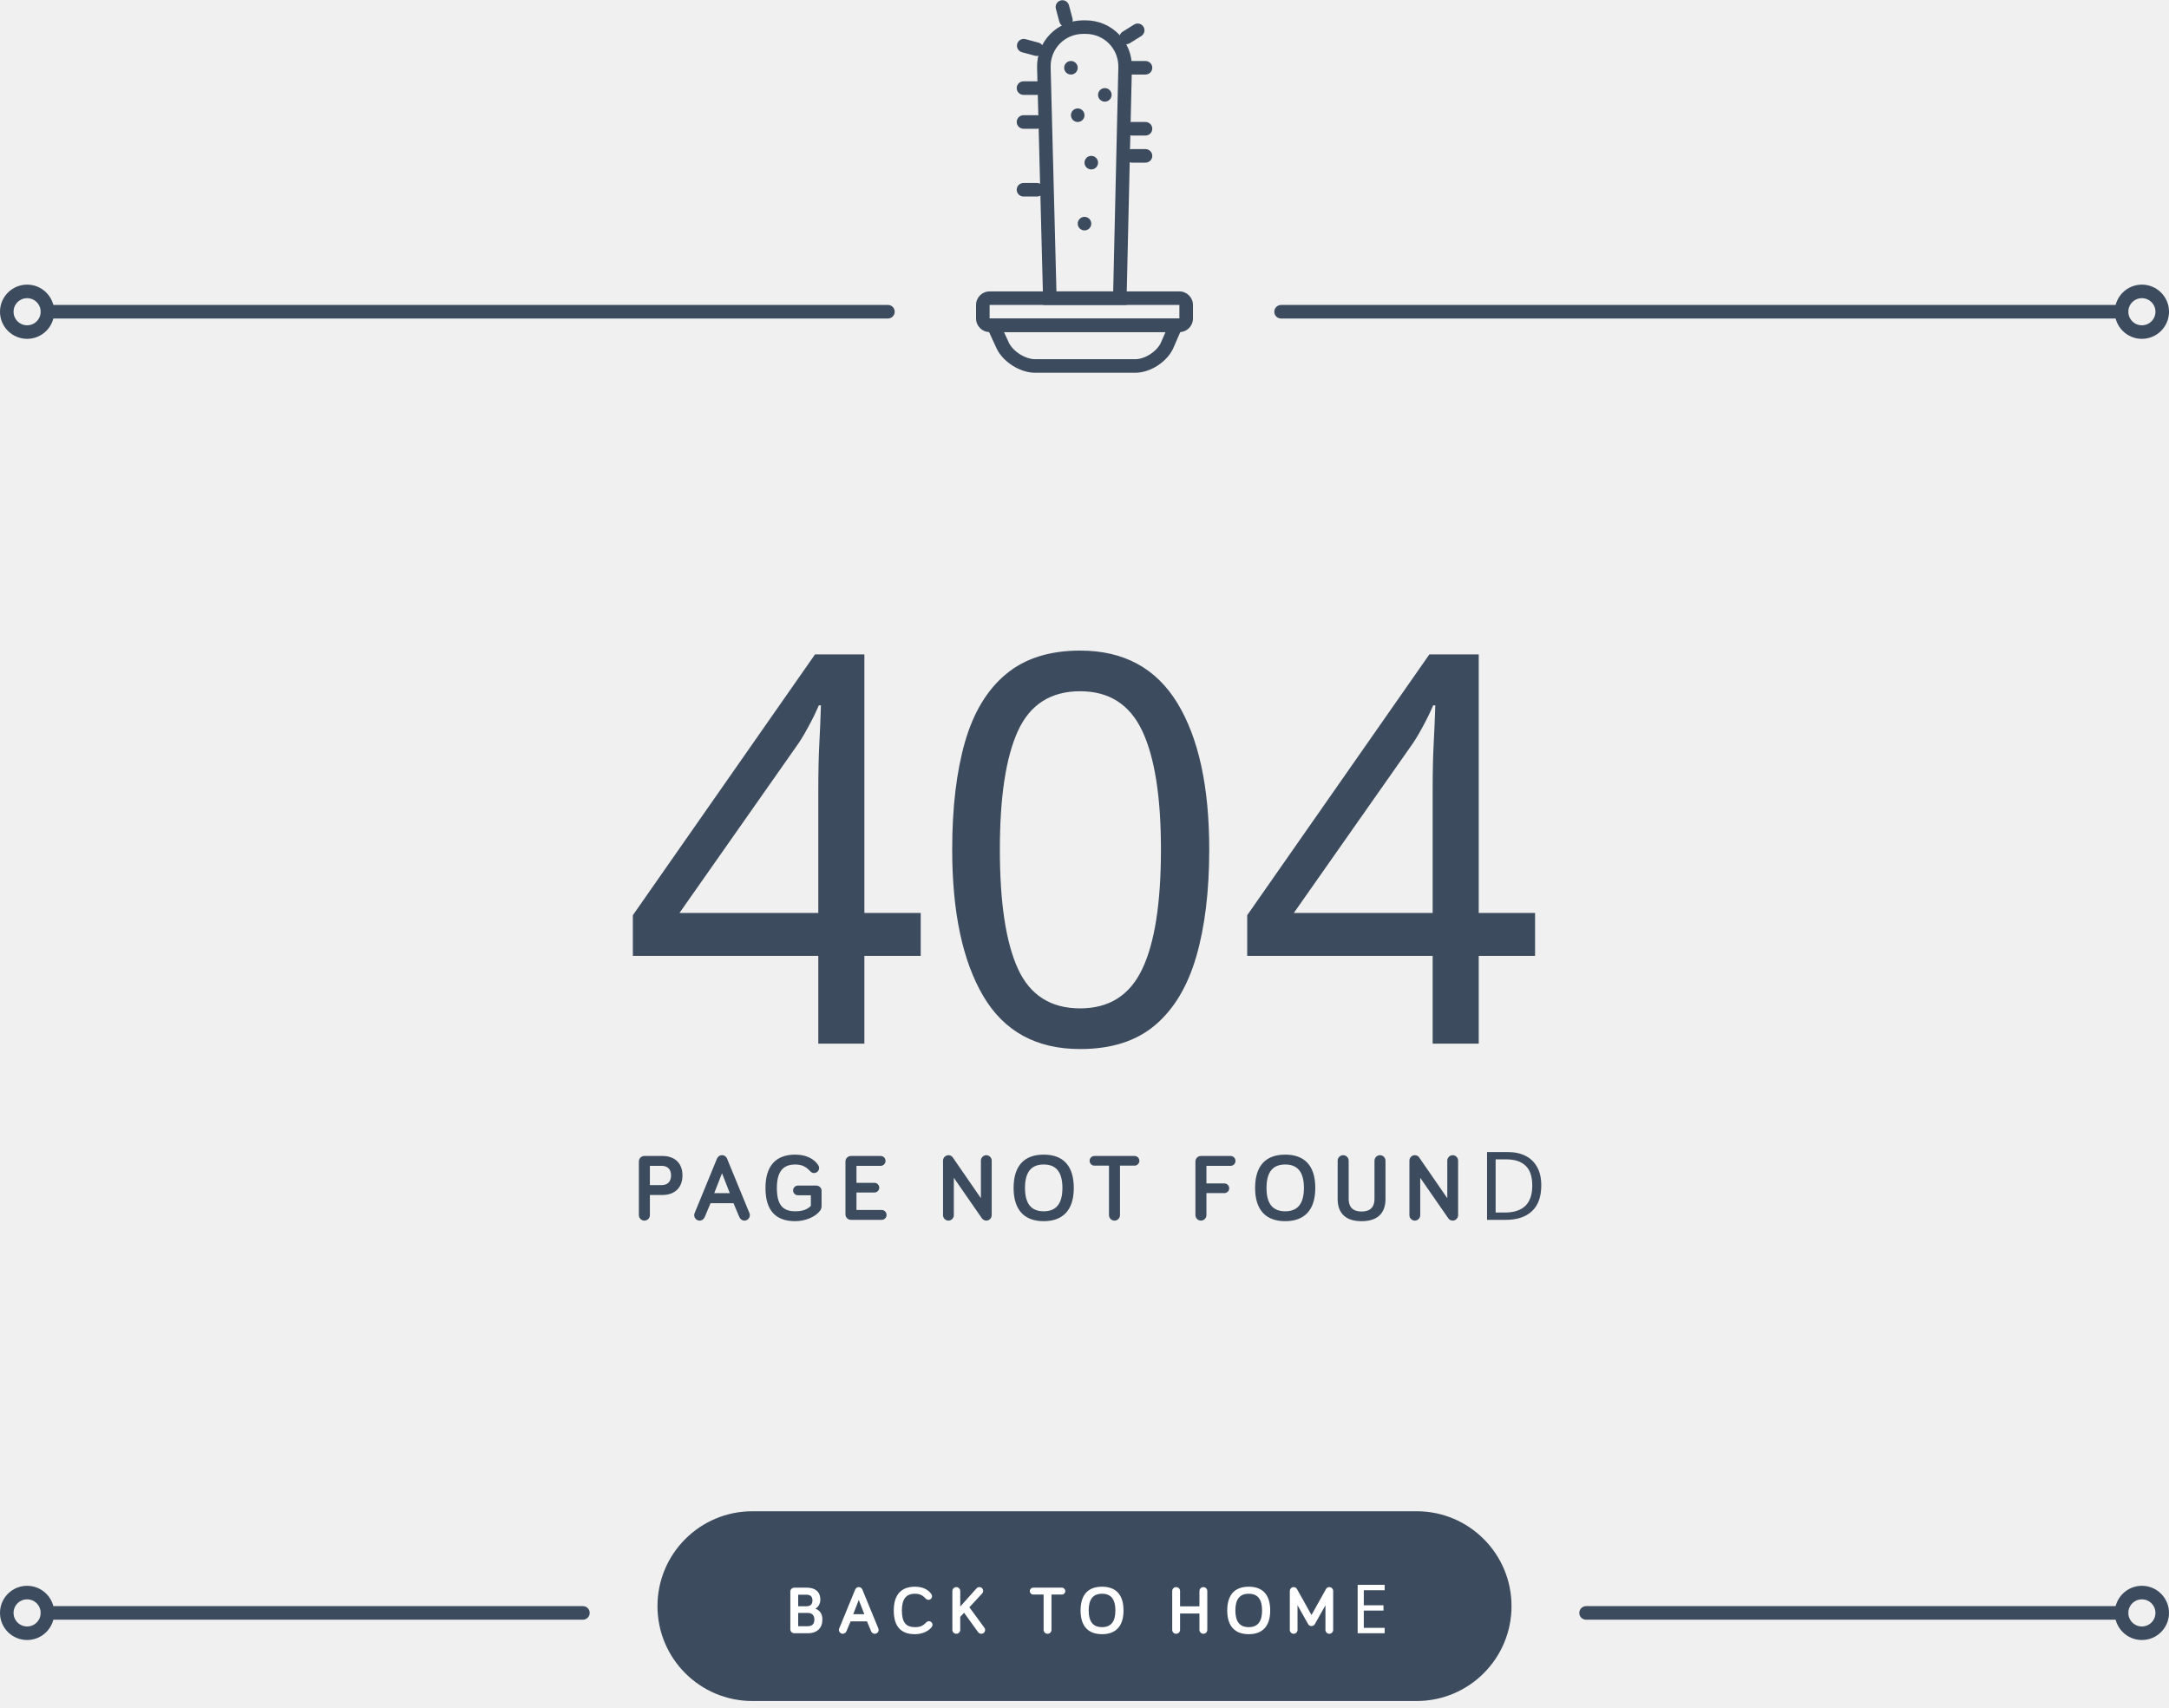
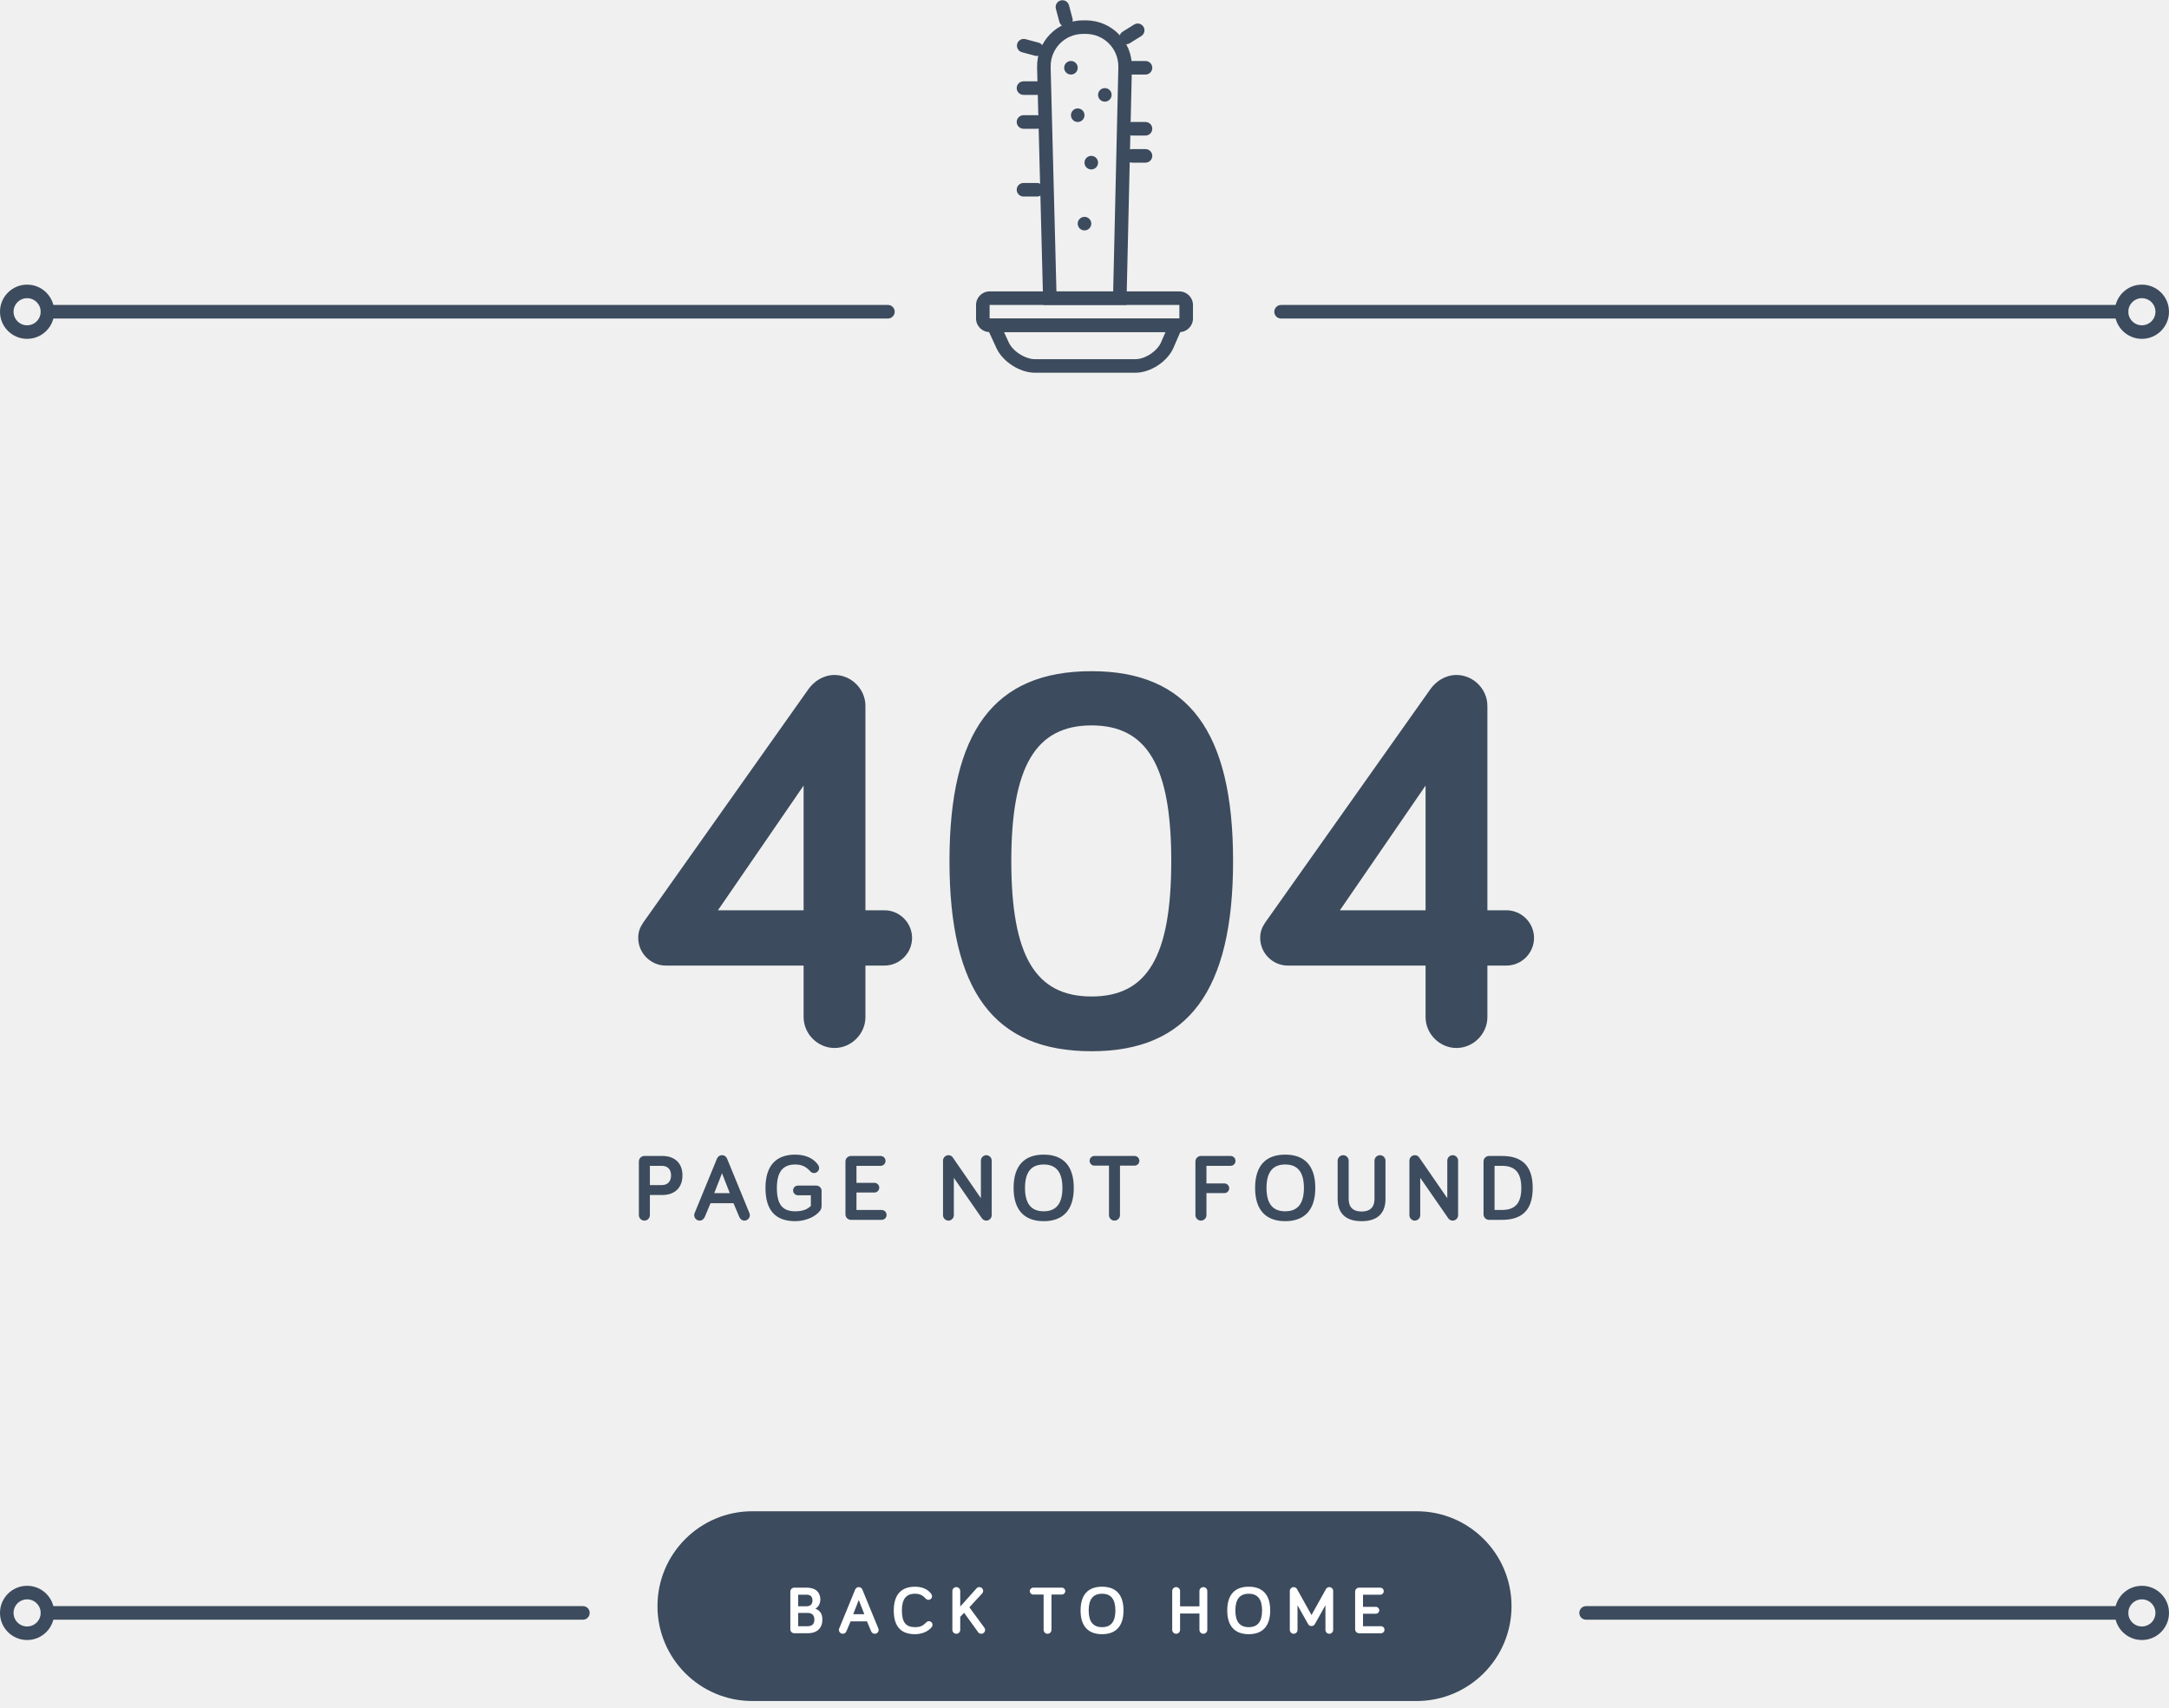
<svg xmlns="http://www.w3.org/2000/svg" xmlns:xlink="http://www.w3.org/1999/xlink" width="320" height="252" viewBox="0 0 320 252">
  <defs>
    <path id="a" d="M132 46c0 .552-.456 1-.996 1H6.996C6.446 47 6 46.556 6 46c0-.552.456-1 .996-1h124.008c.55 0 .996.444.996 1z" />
  </defs>
  <clipPath id="b">
    <use xlink:href="#a" overflow="visible" />
  </clipPath>
  <path clip-path="url(#b)" fill="none" stroke="#3C4B5D" stroke-width="4" stroke-miterlimit="10" d="M132 46c0 .552-.456 1-.996 1H6.996C6.446 47 6 46.556 6 46c0-.552.456-1 .996-1h124.008c.55 0 .996.444.996 1z" />
  <defs>
    <path id="c" d="M314 46c0 .552-.456 1-.996 1H188.996c-.55 0-.996-.444-.996-1 0-.552.456-1 .996-1h124.008c.55 0 .996.444.996 1z" />
  </defs>
  <clipPath id="d">
    <use xlink:href="#c" overflow="visible" />
  </clipPath>
  <path clip-path="url(#d)" fill="none" stroke="#3C4B5D" stroke-width="4" stroke-miterlimit="10" d="M314 46c0 .552-.456 1-.996 1H188.996c-.55 0-.996-.444-.996-1 0-.552.456-1 .996-1h124.008c.55 0 .996.444.996 1z" />
  <defs>
    <path id="e" d="M87 238c0 .553-.456 1-.995 1H6.995c-.55 0-.995-.444-.995-1 0-.553.456-1 .995-1h79.01c.55 0 .995.444.995 1z" />
  </defs>
  <clipPath id="f">
    <use xlink:href="#e" overflow="visible" />
  </clipPath>
  <path clip-path="url(#f)" fill="none" stroke="#3C4B5D" stroke-width="4" stroke-miterlimit="10" d="M87 238c0 .553-.456 1-.995 1H6.995c-.55 0-.995-.444-.995-1 0-.553.456-1 .995-1h79.01c.55 0 .995.444.995 1z" />
  <defs>
    <path id="g" d="M314 238c0 .553-.455 1-.995 1h-79.01c-.55 0-.995-.444-.995-1 0-.553.455-1 .995-1h79.01c.55 0 .995.444.995 1z" />
  </defs>
  <clipPath id="h">
    <use xlink:href="#g" overflow="visible" />
  </clipPath>
  <path clip-path="url(#h)" fill="none" stroke="#3C4B5D" stroke-width="4" stroke-miterlimit="10" d="M314 238c0 .553-.455 1-.995 1h-79.01c-.55 0-.995-.444-.995-1 0-.553.455-1 .995-1h79.01c.55 0 .995.444.995 1z" />
  <defs>
    <path id="i" d="M97 237c0-7.732 6.27-14 13.996-14h98.008c7.73 0 13.996 6.267 13.996 14 0 7.732-6.27 14-13.996 14h-98.008C103.266 251 97 244.733 97 237z" />
  </defs>
  <clipPath id="j">
    <use xlink:href="#i" overflow="visible" />
  </clipPath>
  <path clip-path="url(#j)" fill="#3C4B5D" d="M92 218h136v38H92z" />
  <g fill="#FFF">
    <path d="M117.18 241c-.32 0-.58-.26-.58-.58v-5.566c0-.32.26-.58.58-.58h1.798c1.51 0 2.05.82 2.05 1.74 0 .66-.33 1.158-.74 1.358.75.29 1.04.83 1.04 1.61 0 1.218-.73 2.018-2.17 2.018h-1.98zm.58-3.978h1.22c.628 0 .888-.36.888-.86 0-.52-.26-.85-.89-.85h-1.22v1.71zm0 2.94h1.398c.71 0 .99-.38.99-.98 0-.61-.33-.98-.99-.98h-1.4v1.96zM125.49 239.25l-.61 1.45c-.09.21-.28.38-.54.38-.31 0-.57-.26-.57-.57 0-.06.01-.14.04-.21l2.357-5.746c.06-.14.22-.36.53-.36.31 0 .47.22.53.36l2.36 5.747c.03.07.04.15.04.21 0 .31-.26.57-.57.57-.26 0-.45-.17-.54-.38l-.61-1.45h-2.418zm1.208-3.157l-.82 2.1h1.64l-.82-2.1zM131.86 237.642c0-2.368 1.14-3.508 3.128-3.508 1.21 0 2 .48 2.41 1.08.08.12.11.22.11.33 0 .29-.24.528-.54.528-.14 0-.28-.06-.41-.2-.41-.45-.84-.7-1.57-.7-1.33 0-1.93.82-1.93 2.47 0 1.75.6 2.46 1.93 2.46.74 0 1.14-.17 1.62-.66.16-.16.29-.22.43-.22.3 0 .54.24.54.54 0 .12-.04.22-.1.3-.48.64-1.42 1.078-2.49 1.078-1.99 0-3.128-1.05-3.128-3.498zM141.67 237.062l2.397-2.68c.12-.13.27-.19.42-.19.31 0 .56.25.56.562 0 .16-.06.28-.15.38l-1.88 2.038 2.21 3.01c.07.09.11.21.11.33 0 .31-.26.568-.57.568-.24 0-.39-.14-.47-.25l-2.06-2.85-.57.6v1.92c0 .32-.26.58-.58.58s-.58-.26-.58-.58v-5.727c0-.32.26-.58.58-.58s.58.26.58.58v2.29zM155.128 235.293v5.207c0 .32-.26.58-.58.58s-.58-.26-.58-.58v-5.207h-1.53c-.28 0-.51-.23-.51-.51s.23-.51.51-.51h4.22c.28 0 .508.23.508.51s-.23.51-.51.51h-1.528zM159.42 237.642c0-2.368 1.148-3.508 3.167-3.508 2.02 0 3.168 1.14 3.168 3.508 0 2.34-1.15 3.498-3.168 3.498-2.018 0-3.168-1.16-3.168-3.498zm1.2 0c0 1.65.65 2.46 1.968 2.46s1.97-.81 1.97-2.46c0-1.66-.65-2.47-1.97-2.47-1.32 0-1.97.81-1.97 2.47zM178.117 240.5c0 .32-.26.58-.58.58s-.58-.26-.58-.58v-2.408H174.1v2.408c0 .32-.26.58-.58.58-.32 0-.58-.26-.58-.58v-5.727c0-.32.26-.58.58-.58.32 0 .58.26.58.58v2.26h2.857v-2.26c0-.32.26-.58.58-.58s.58.26.58.58v5.727zM181.06 237.642c0-2.368 1.15-3.508 3.17-3.508 2.017 0 3.167 1.14 3.167 3.508 0 2.34-1.15 3.498-3.168 3.498-2.02 0-3.17-1.16-3.17-3.498zm1.2 0c0 1.65.648 2.46 1.97 2.46 1.317 0 1.968-.81 1.968-2.46 0-1.66-.65-2.47-1.97-2.47-1.32 0-1.97.81-1.97 2.47zM192.998 239.66l-1.57-2.788v3.64c0 .31-.26.568-.568.568-.31 0-.57-.26-.57-.57v-5.746c0-.31.26-.57.57-.57.25 0 .41.14.51.32l2.12 3.798 2.117-3.798c.1-.18.26-.32.51-.32.31 0 .57.26.57.57v5.747c0 .31-.26.57-.57.57s-.57-.26-.57-.57v-3.638l-1.568 2.79c-.102.18-.29.278-.49.278-.203 0-.392-.1-.492-.28z" />
  </g>
-   <text transform="translate(199.33 241)" fill="#FFF" font-family="'Bariol-Bold'" font-size="10">E</text>
+   <path fill="#FFF" d="M201.09 237.103h1.89c.278 0 .51.23.51.51s-.23.51-.51.51h-1.89v1.84h2.648c.29 0 .52.228.52.52s-.23.52-.52.52h-3.23c-.32 0-.58-.26-.58-.58v-5.567c0-.32.26-.58.58-.58h3.12c.29 0 .52.23.52.52 0 .29-.23.52-.52.52h-2.54v1.787z" />
  <defs>
    <path id="k" d="M145 47h30l-1.88 4.328c-.883 2.028-3.39 3.672-5.602 3.672h-14.833c-2.212 0-4.75-1.62-5.672-3.625L145 47z" />
  </defs>
  <clipPath id="l">
    <use xlink:href="#k" overflow="visible" />
  </clipPath>
  <path clip-path="url(#l)" fill="none" stroke="#3C4B5D" stroke-width="4" stroke-miterlimit="10" d="M145 47h30l-1.88 4.328c-.883 2.028-3.39 3.672-5.602 3.672h-14.833c-2.212 0-4.75-1.62-5.672-3.625L145 47z" />
  <defs>
    <path id="m" d="M144 44.998c0-1.104.89-1.998 2-1.998H174c1.105 0 2.002.898 2.002 1.998v2.004c0 1.104-.89 1.998-2.002 1.998H146c-1.104 0-2-.898-2-1.998v-2.004z" />
  </defs>
  <clipPath id="n">
    <use xlink:href="#m" overflow="visible" />
  </clipPath>
  <path clip-path="url(#n)" fill="none" stroke="#3C4B5D" stroke-width="4" stroke-miterlimit="10" d="M144 44.998c0-1.104.89-1.998 2.002-1.998h27.996c1.105 0 2.002.898 2.002 1.998v2.004c0 1.104-.89 1.998-2.002 1.998h-27.996c-1.106 0-2.002-.898-2.002-1.998v-2.004z" />
  <defs>
    <path id="o" d="M153.006 9.995C152.906 6.13 155.953 3 159.823 3h.336c3.863 0 6.924 3.123 6.834 7.006L166.187 45H153.91l-.904-35.005z" />
  </defs>
  <clipPath id="p">
    <use xlink:href="#o" overflow="visible" />
  </clipPath>
  <path clip-path="url(#p)" fill="none" stroke="#3C4B5D" stroke-width="4" stroke-miterlimit="10" d="M153.006 9.995C152.906 6.13 155.953 3 159.823 3h.336c3.863 0 6.924 3.123 6.834 7.006L166.187 45H153.91l-.904-35.005z" />
  <defs>
    <path id="q" d="M154 28c0 .552-.443 1-1.01 1h-1.98c-.557 0-1.01-.444-1.01-1 0-.552.444-1 1.01-1h1.98c.558 0 1.01.444 1.01 1z" />
  </defs>
  <clipPath id="r">
    <use xlink:href="#q" overflow="visible" />
  </clipPath>
  <path clip-path="url(#r)" fill="none" stroke="#3C4B5D" stroke-width="4" stroke-miterlimit="10" d="M154 28c0 .552-.443 1-1.01 1h-1.98c-.557 0-1.01-.444-1.01-1 0-.552.444-1 1.01-1h1.98c.558 0 1.01.444 1.01 1z" />
  <defs>
    <path id="s" d="M154 18c0 .552-.443 1-1.01 1h-1.98c-.557 0-1.01-.444-1.01-1 0-.552.444-1 1.01-1h1.98c.558 0 1.01.444 1.01 1z" />
  </defs>
  <clipPath id="t">
    <use xlink:href="#s" overflow="visible" />
  </clipPath>
  <path clip-path="url(#t)" fill="none" stroke="#3C4B5D" stroke-width="4" stroke-miterlimit="10" d="M154 18c0 .552-.443 1-1.01 1h-1.98c-.557 0-1.01-.444-1.01-1 0-.552.444-1 1.01-1h1.98c.558 0 1.01.444 1.01 1z" />
  <g>
    <defs>
      <circle id="u" cx="158" cy="10" r="1" />
    </defs>
    <clipPath id="v">
      <use xlink:href="#u" overflow="visible" />
    </clipPath>
    <path clip-path="url(#v)" fill="#3C4B5D" d="M152 4h12v12h-12z" />
  </g>
  <g>
    <defs>
      <circle id="w" cx="159" cy="17" r="1" />
    </defs>
    <clipPath id="x">
      <use xlink:href="#w" overflow="visible" />
    </clipPath>
    <path clip-path="url(#x)" fill="#3C4B5D" d="M153 11h12v12h-12z" />
  </g>
  <g>
    <defs>
      <circle id="y" cx="161" cy="24" r="1" />
    </defs>
    <clipPath id="z">
      <use xlink:href="#y" overflow="visible" />
    </clipPath>
    <path clip-path="url(#z)" fill="#3C4B5D" d="M155 18h12v12h-12z" />
  </g>
  <g>
    <defs>
      <circle id="A" cx="160" cy="33" r="1" />
    </defs>
    <clipPath id="B">
      <use xlink:href="#A" overflow="visible" />
    </clipPath>
    <path clip-path="url(#B)" fill="#3C4B5D" d="M154 27h12v12h-12z" />
  </g>
  <g>
    <defs>
      <circle id="C" cx="163" cy="14" r="1" />
    </defs>
    <clipPath id="D">
      <use xlink:href="#C" overflow="visible" />
    </clipPath>
    <path clip-path="url(#D)" fill="#3C4B5D" d="M157 8h12v12h-12z" />
  </g>
  <g>
    <defs>
      <path id="E" d="M154 13c0 .552-.443 1-1.01 1h-1.98c-.557 0-1.01-.444-1.01-1 0-.552.444-1 1.01-1h1.98c.558 0 1.01.444 1.01 1z" />
    </defs>
    <clipPath id="F">
      <use xlink:href="#E" overflow="visible" />
    </clipPath>
    <path clip-path="url(#F)" fill="none" stroke="#3C4B5D" stroke-width="4" stroke-miterlimit="10" d="M154 13c0 .552-.443 1-1.01 1h-1.98c-.557 0-1.01-.444-1.01-1 0-.552.444-1 1.01-1h1.98c.558 0 1.01.444 1.01 1z" />
  </g>
  <g>
    <defs>
      <path id="G" d="M153.932 7.518c-.143.534-.688.85-1.234.705l-1.914-.513c-.54-.144-.86-.69-.716-1.227.143-.534.688-.85 1.234-.705l1.914.513c.538.145.86.69.716 1.228z" />
    </defs>
    <clipPath id="H">
      <use xlink:href="#G" overflow="visible" />
    </clipPath>
    <path clip-path="url(#H)" fill="none" stroke="#3C4B5D" stroke-width="4" stroke-miterlimit="10" d="M153.932 7.518c-.143.534-.687.85-1.233.705l-1.915-.513c-.54-.144-.86-.69-.716-1.227.142-.534.686-.85 1.232-.705l1.914.513c.538.145.86.69.716 1.228z" />
  </g>
  <g>
    <defs>
      <path id="I" d="M170 23c0 .552-.443 1-1.01 1h-1.98c-.558 0-1.01-.444-1.01-1 0-.552.443-1 1.01-1h1.98c.558 0 1.01.444 1.01 1z" />
    </defs>
    <clipPath id="J">
      <use xlink:href="#I" overflow="visible" />
    </clipPath>
    <path clip-path="url(#J)" fill="none" stroke="#3C4B5D" stroke-width="4" stroke-miterlimit="10" d="M170 23c0 .552-.443 1-1.01 1h-1.98c-.558 0-1.01-.444-1.01-1 0-.552.443-1 1.01-1h1.98c.558 0 1.01.444 1.01 1z" />
  </g>
  <g>
    <defs>
      <path id="K" d="M170 19c0 .552-.443 1-1.01 1h-1.98c-.558 0-1.01-.444-1.01-1 0-.552.443-1 1.01-1h1.98c.558 0 1.01.444 1.01 1z" />
    </defs>
    <clipPath id="L">
      <use xlink:href="#K" overflow="visible" />
    </clipPath>
    <path clip-path="url(#L)" fill="none" stroke="#3C4B5D" stroke-width="4" stroke-miterlimit="10" d="M170 19c0 .552-.443 1-1.01 1h-1.98c-.558 0-1.01-.444-1.01-1 0-.552.443-1 1.01-1h1.98c.558 0 1.01.444 1.01 1z" />
  </g>
  <g>
    <defs>
      <path id="M" d="M170 10c0 .552-.443 1-1.01 1h-1.98c-.558 0-1.01-.444-1.01-1 0-.552.443-1 1.01-1h1.98c.558 0 1.01.444 1.01 1z" />
    </defs>
    <clipPath id="N">
      <use xlink:href="#M" overflow="visible" />
    </clipPath>
    <path clip-path="url(#N)" fill="none" stroke="#3C4B5D" stroke-width="4" stroke-miterlimit="10" d="M170 10c0 .552-.443 1-1.01 1h-1.98c-.558 0-1.01-.444-1.01-1 0-.552.443-1 1.01-1h1.98c.558 0 1.01.444 1.01 1z" />
  </g>
  <g>
    <defs>
      <path id="O" d="M168.696 3.94c.293.468.153 1.083-.326 1.383l-1.68 1.05c-.474.295-1.092.158-1.387-.313-.293-.468-.153-1.083.326-1.383l1.68-1.05c.473-.295 1.09-.158 1.386.313z" />
    </defs>
    <clipPath id="P">
      <use xlink:href="#O" overflow="visible" />
    </clipPath>
    <path clip-path="url(#P)" fill="none" stroke="#3C4B5D" stroke-width="4" stroke-miterlimit="10" d="M168.696 3.94c.292.47.153 1.083-.326 1.383l-1.68 1.05c-.474.295-1.092.158-1.387-.313-.293-.468-.153-1.083.326-1.383l1.68-1.05c.473-.295 1.09-.158 1.386.313z" />
  </g>
  <g>
    <defs>
      <path id="Q" d="M157.518 3.932c-.533.143-1.08-.17-1.227-.716l-.512-1.914c-.145-.538.167-1.09.705-1.234.533-.143 1.08.17 1.227.716l.513 1.914c.144.538-.168 1.09-.705 1.234z" />
    </defs>
    <clipPath id="R">
      <use xlink:href="#Q" overflow="visible" />
    </clipPath>
    <path clip-path="url(#R)" fill="none" stroke="#3C4B5D" stroke-width="4" stroke-miterlimit="10" d="M157.518 3.932c-.533.143-1.08-.17-1.227-.716l-.512-1.914c-.145-.538.167-1.09.705-1.233.533-.144 1.08.168 1.227.715l.513 1.914c.144.536-.168 1.088-.705 1.232z" />
  </g>
  <g fill="#3C4B5D">
    <path d="M95.88 176.33v2.97c0 .448-.364.812-.812.812s-.812-.364-.812-.812v-7.914c0-.448.364-.812.812-.812h2.675c1.64 0 2.942.91 2.942 2.87 0 1.935-1.275 2.887-2.942 2.887H95.88zm0-4.3v2.843h1.737c.87 0 1.387-.52 1.387-1.43 0-.924-.532-1.414-1.387-1.414H95.88zM104.826 177.55l-.854 2.03c-.126.294-.392.532-.756.532-.434 0-.798-.364-.798-.8 0-.083.014-.195.056-.293l3.306-8.056c.084-.196.308-.504.743-.504.434 0 .658.308.742.504l3.306 8.055c.043.097.057.21.057.293 0 .435-.364.8-.798.8-.365 0-.63-.24-.757-.533l-.854-2.03h-3.394zm1.695-4.428l-1.148 2.94h2.297l-1.15-2.94zM119.626 176.372h-1.905c-.392 0-.714-.322-.714-.715 0-.392.322-.714.715-.714h2.718c.392 0 .77.336.77.742v2.24c0 .323-.07.533-.237.743-.67.896-2.156 1.527-3.655 1.527-2.788 0-4.385-1.47-4.385-4.903 0-3.32 1.597-4.916 4.385-4.916 1.695 0 2.8.672 3.375 1.513.112.167.154.308.154.46 0 .407-.336.744-.756.744-.196 0-.393-.085-.574-.28-.575-.63-1.177-.98-2.2-.98-1.862 0-2.703 1.148-2.703 3.46 0 2.45.84 3.445 2.705 3.445 1.036 0 1.765-.24 2.31-.8v-1.568zM126.358 174.537h2.647c.392 0 .714.322.714.714 0 .394-.323.716-.715.716h-2.647v2.577h3.712c.406 0 .73.322.73.73s-.324.727-.73.727h-4.524c-.448 0-.812-.364-.812-.812v-7.802c0-.448.364-.812.812-.812h4.37c.407 0 .73.322.73.73 0 .404-.323.727-.73.727h-3.557v2.507zM146.31 171.26v8.054c0 .435-.363.8-.797.8-.266 0-.518-.142-.658-.352l-4.132-5.967v5.52c0 .434-.364.798-.798.798s-.798-.364-.798-.8v-8.053c0-.435.364-.8.798-.8.28 0 .504.127.645.337l4.146 6.01v-5.547c0-.435.364-.8.798-.8.433 0 .797.365.797.8zM149.54 175.293c0-3.32 1.612-4.916 4.44-4.916s4.44 1.597 4.44 4.916c0 3.278-1.61 4.903-4.44 4.903s-4.44-1.625-4.44-4.903zm1.682 0c0 2.312.91 3.446 2.76 3.446 1.848 0 2.76-1.136 2.76-3.447 0-2.325-.912-3.46-2.76-3.46-1.85 0-2.76 1.135-2.76 3.46zM165.236 172.002v7.298c0 .448-.363.812-.812.812s-.812-.364-.812-.812v-7.298h-2.144c-.393 0-.714-.322-.714-.715 0-.392.322-.714.714-.714h5.912c.392 0 .714.322.714.714 0 .393-.322.715-.714.715h-2.144zM177.99 179.3c0 .448-.365.812-.813.812s-.812-.364-.812-.812v-7.914c0-.448.364-.812.812-.812h4.37c.406 0 .73.322.73.73 0 .404-.323.727-.73.727h-3.558v2.593h2.646c.393 0 .715.322.715.715 0 .392-.32.714-.714.714h-2.647v3.248zM185.17 175.293c0-3.32 1.61-4.916 4.44-4.916s4.44 1.597 4.44 4.916c0 3.278-1.61 4.903-4.44 4.903s-4.44-1.625-4.44-4.903zm1.682 0c0 2.312.91 3.446 2.76 3.446s2.76-1.136 2.76-3.447c0-2.325-.912-3.46-2.76-3.46s-2.76 1.135-2.76 3.46zM197.35 176.918v-5.645c0-.448.365-.812.812-.812.45 0 .812.365.812.813v5.645c0 .854.322 1.85 1.905 1.85s1.904-.995 1.904-1.85v-5.645c0-.448.364-.812.812-.812s.812.365.812.813v5.645c0 1.598-.7 3.278-3.53 3.278s-3.528-1.68-3.528-3.278zM215.12 171.26v8.054c0 .435-.364.8-.798.8-.267 0-.52-.142-.658-.352l-4.133-5.967v5.52c0 .434-.363.798-.798.798-.434 0-.798-.364-.798-.8v-8.053c0-.435.364-.8.798-.8.28 0 .505.127.645.337l4.146 6.01v-5.547c0-.435.364-.8.8-.8.433 0 .797.365.797.8z" />
  </g>
-   <text transform="translate(218.03 180)" fill="#3C4B5D" font-family="'Bariol-Bold'" font-size="14">D</text>
-   <text transform="translate(91.68 154)" fill="#3C4B5D" font-family="'Bariol-Bold'" font-size="80">4</text>
-   <text transform="translate(136.56 154)" fill="#3C4B5D" font-family="'Bariol-Bold'" font-size="80">04</text>
+   <g>
+     <path fill="#3C4B5D" d="M221.574 170.573c2.788 0 4.553 1.26 4.553 4.72S224.362 180 221.574 180h-1.89c-.45 0-.813-.364-.813-.812v-7.802c0-.448.365-.812.813-.812h1.89zm-1.078 7.97h1.078c1.793 0 2.872-.812 2.872-3.25 0-2.437-1.08-3.264-2.872-3.264h-1.078v6.513z" />
+   </g>
+   <g>
+     <path fill="#3C4B5D" d="M130.48 134.32c2.24 0 4.08 1.84 4.08 4.08s-1.84 4.08-4.08 4.08h-2.8v7.6c0 2.48-2.08 4.56-4.56 4.56-2.48 0-4.56-2.08-4.56-4.56v-7.6H98.24c-2.24 0-4.08-1.84-4.08-4.08 0-.88.24-1.52.72-2.24l24.4-34.48c.8-1.12 2.16-2.08 3.84-2.08 2.48 0 4.56 2.08 4.56 4.56v30.16h2.8zm-11.92 0v-18.4l-12.64 18.4h12.64z" />
+   </g>
+   <g fill="#3C4B5D">
+     <path d="M181.92 127.04c0 19.2-6.64 28.08-20.88 28.08-14.4 0-20.96-8.88-20.96-28.08 0-19.12 6.56-28 20.96-28 14.24 0 20.88 8.88 20.88 28zm-9.12 0c0-13.92-3.52-20-11.76-20s-11.84 6.08-11.84 20c0 14.08 3.6 20 11.84 20s11.76-5.92 11.76-20zM222.24 134.32c2.24 0 4.08 1.84 4.08 4.08s-1.84 4.08-4.08 4.08h-2.8v7.6c0 2.48-2.08 4.56-4.56 4.56-2.48 0-4.56-2.08-4.56-4.56v-7.6H190c-2.24 0-4.08-1.84-4.08-4.08 0-.88.24-1.52.72-2.24l24.4-34.48c.8-1.12 2.16-2.08 3.84-2.08 2.48 0 4.56 2.08 4.56 4.56v30.16h2.8zm-11.92 0v-18.4l-12.64 18.4h12.64z" />
+   </g>
  <circle fill="none" stroke="#3C4B5D" stroke-width="2" stroke-miterlimit="10" cx="4" cy="46" r="3" />
  <circle fill="none" stroke="#3C4B5D" stroke-width="2" stroke-miterlimit="10" cx="4" cy="238" r="3" />
  <circle fill="none" stroke="#3C4B5D" stroke-width="2" stroke-miterlimit="10" cx="316" cy="238" r="3" />
  <circle fill="none" stroke="#3C4B5D" stroke-width="2" stroke-miterlimit="10" cx="316" cy="46" r="3" />
</svg>
